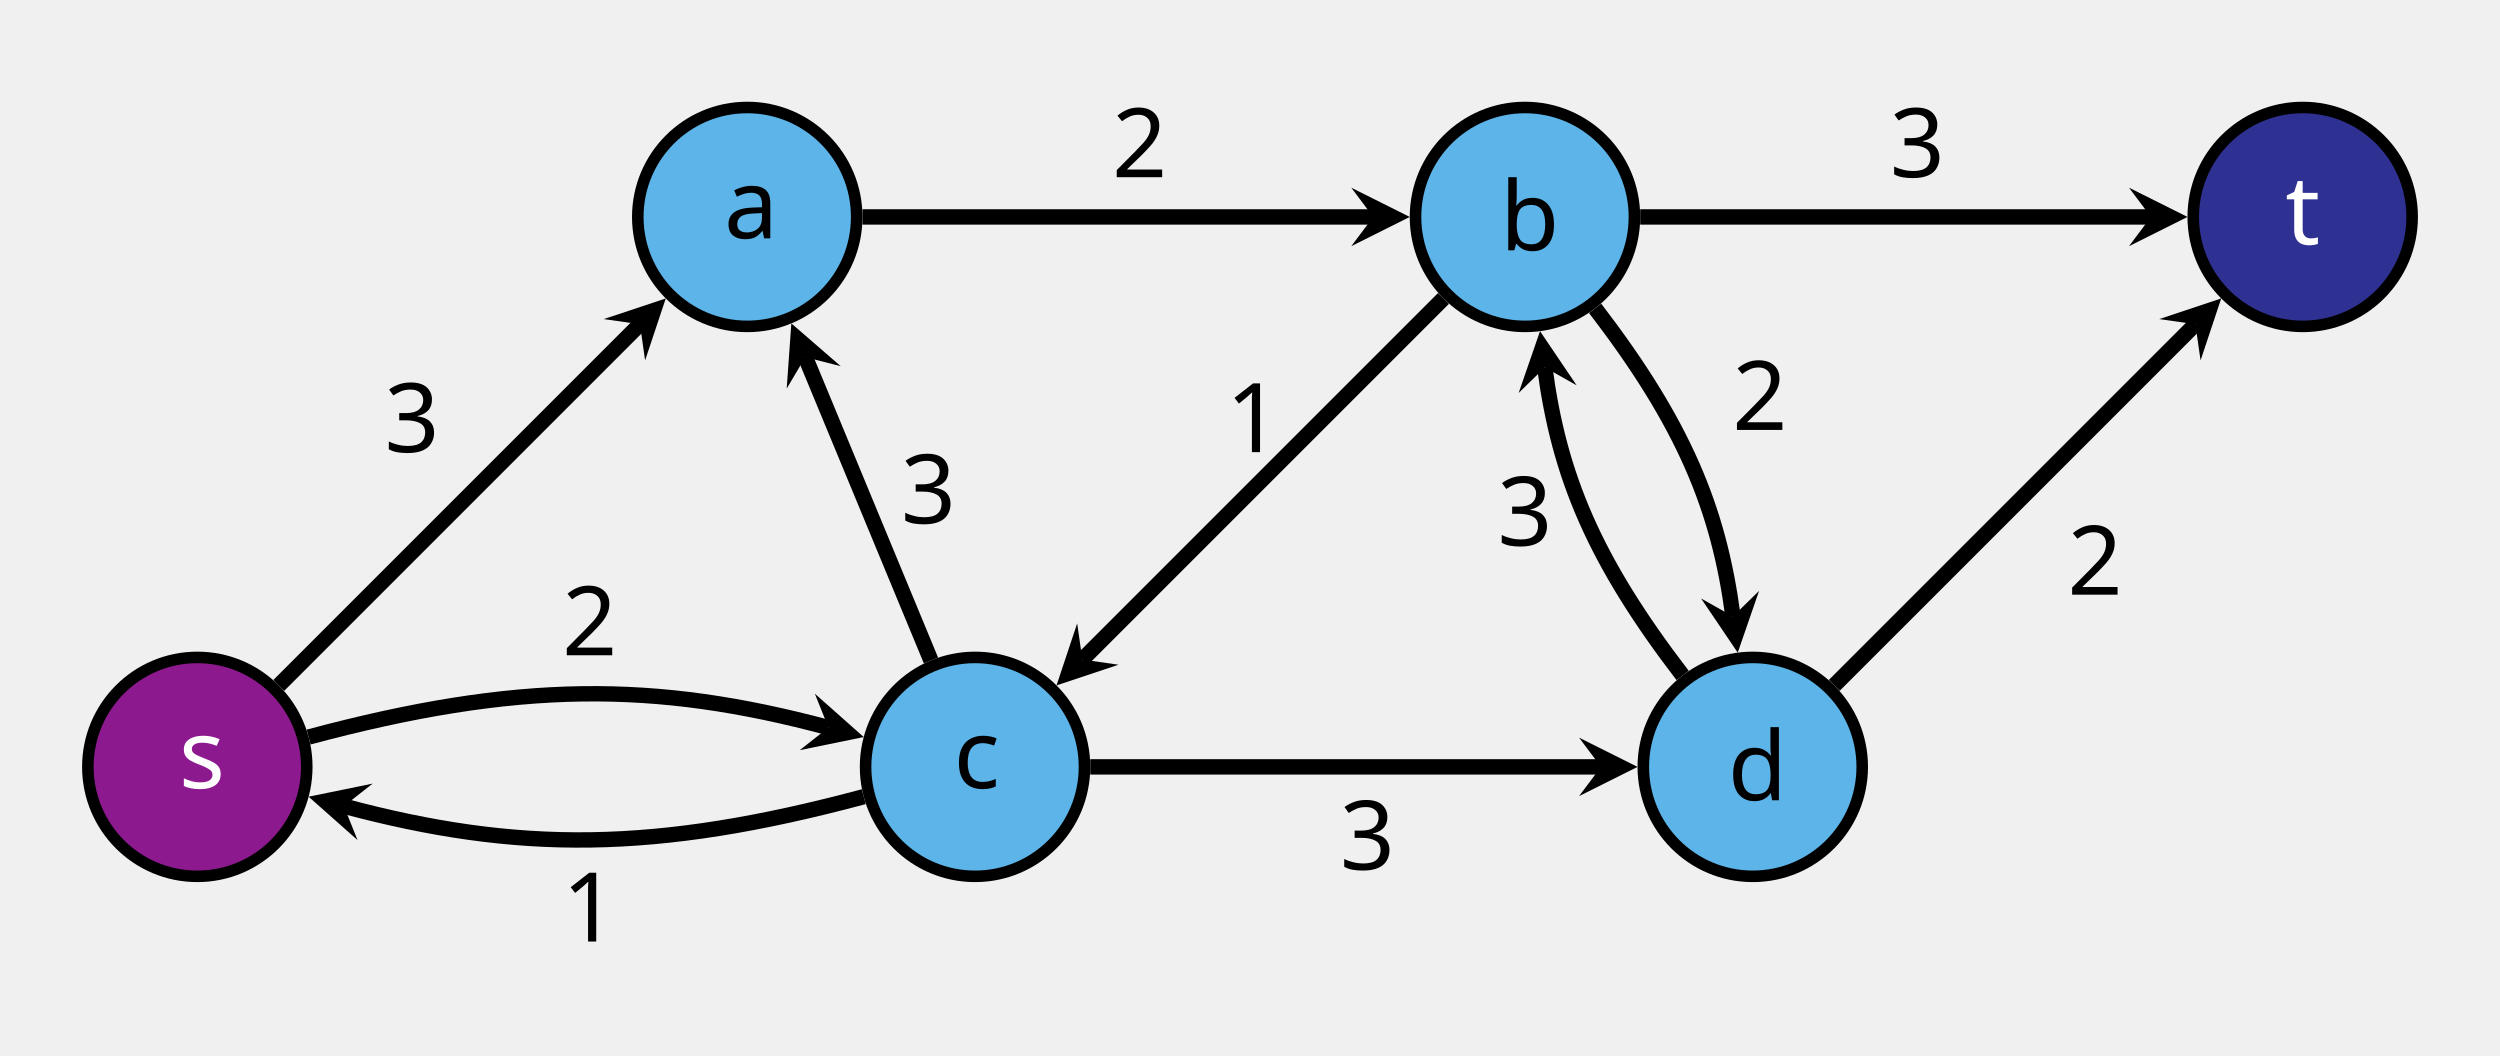
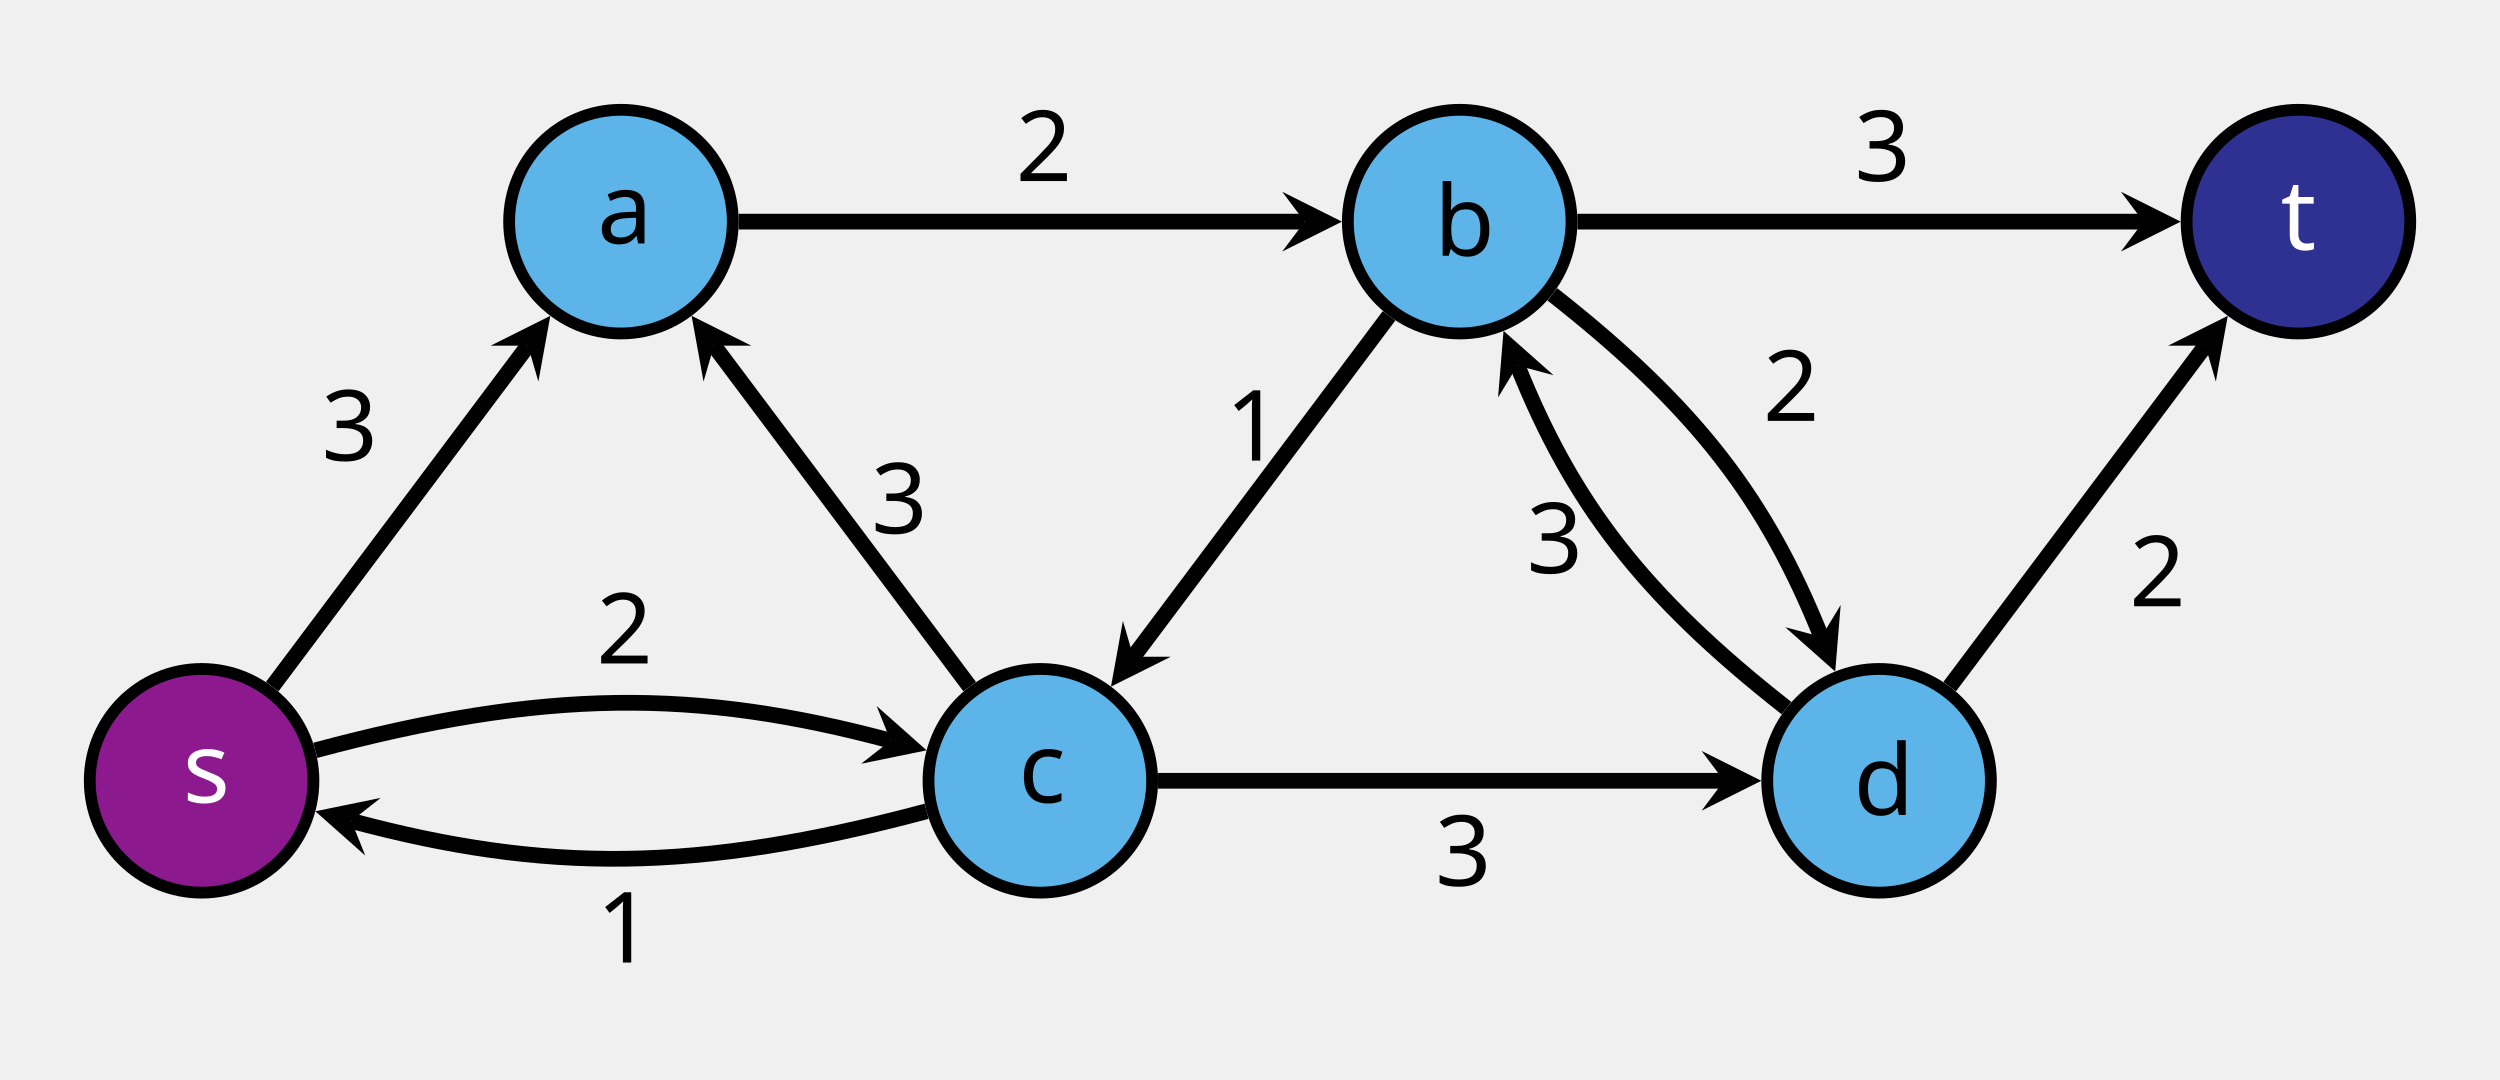
- <svg xmlns="http://www.w3.org/2000/svg" version="1.1" id="svg2" width="345.307" height="145.809" viewBox="0 0 345.307 145.809">
+ <svg xmlns="http://www.w3.org/2000/svg" version="1.1" id="svg2" width="337.972" height="145.893" viewBox="0 0 337.972 145.893">
  <defs id="defs6" />
-   <g id="g8" transform="matrix(1.333333,0,0,-1.333333,0,145.8093)">
-     <g id="g10" transform="translate(77.409,86.884)">
+   <g id="g8" transform="matrix(1.333333,0,0,-1.333333,0,145.8933)">
+     <g id="g10" transform="translate(20.44,30.254)">
      <g id="g12">
        <g id="g14">
          <g id="g16">
            <g id="g18">
-               <path d="M 11.339,0 C 11.339,6.262 6.262,11.339 0,11.339 -6.262,11.339 -11.339,6.262 -11.339,0 c 0,-6.262 5.076,-11.339 11.339,-11.339 6.262,0 11.339,5.076 11.339,11.339 z" style="fill:#5cb4e8;fill-opacity:1;fill-rule:nonzero;stroke:#000000;stroke-width:1.196;stroke-linecap:butt;stroke-linejoin:miter;stroke-miterlimit:10;stroke-dasharray:none;stroke-opacity:1" id="path20" />
-             </g>
-             <g id="g22" transform="translate(-2.394,-2.214)">
+               <path d="m 53.859,56.694 c 0,6.262 -5.076,11.339 -11.339,11.339 -6.262,0 -11.339,-5.076 -11.339,-11.339 0,-6.262 5.076,-11.339 11.339,-11.339 6.262,0 11.339,5.076 11.339,11.339 z" style="fill:#5cb4e8;fill-opacity:1;fill-rule:nonzero;stroke:#000000;stroke-width:1.196;stroke-linecap:butt;stroke-linejoin:miter;stroke-miterlimit:10;stroke-dasharray:none;stroke-opacity:1" id="path20" />
+             </g>
+             <g id="g22" transform="translate(40.126,54.479)">
              <g id="g24">
-                 <g id="g26" transform="translate(-75.015,-84.67)">
-                   <text xml:space="preserve" transform="matrix(1,0,0,-1,75.015,84.67)" style="font-variant:normal;font-weight:normal;font-size:9.963px;font-family:CMSS10;-inkscape-font-specification:CMSS10;writing-mode:lr-tb;fill:#000000;fill-opacity:1;fill-rule:nonzero;stroke:none" id="text30">
+                 <g id="g26" transform="translate(-60.566,-84.733)">
+                   <text xml:space="preserve" transform="matrix(1,0,0,-1,60.566,84.733)" style="font-variant:normal;font-weight:normal;font-size:9.963px;font-family:CMSS10;-inkscape-font-specification:CMSS10;writing-mode:lr-tb;fill:#000000;fill-opacity:1;fill-rule:nonzero;stroke:none" id="text30">
                    <tspan x="0" y="0" id="tspan28">a</tspan>
                  </text>
-                   <g id="g32" transform="translate(75.015,84.67)" />
-                 </g>
-               </g>
-               <g id="g34" transform="translate(2.394,2.214)" />
+                   <g id="g32" transform="translate(60.566,84.733)" />
+                 </g>
+               </g>
+               <g id="g34" transform="translate(-40.126,-54.479)" />
            </g>
          </g>
          <g id="g36">
            <g id="g38">
-               <path d="m 91.905,0 c 0,6.262 -5.076,11.339 -11.339,11.339 -6.262,0 -11.339,-5.076 -11.339,-11.339 0,-6.262 5.076,-11.339 11.339,-11.339 6.262,0 11.339,5.076 11.339,11.339 z" style="fill:#5cb4e8;fill-opacity:1;fill-rule:nonzero;stroke:#000000;stroke-width:1.196;stroke-linecap:butt;stroke-linejoin:miter;stroke-miterlimit:10;stroke-dasharray:none;stroke-opacity:1" id="path40" />
-             </g>
-             <g id="g42" transform="translate(77.992,-3.46)">
+               <path d="m 138.899,56.694 c 0,6.262 -5.076,11.339 -11.339,11.339 -6.262,0 -11.339,-5.076 -11.339,-11.339 0,-6.262 5.076,-11.339 11.339,-11.339 6.262,0 11.339,5.076 11.339,11.339 z" style="fill:#5cb4e8;fill-opacity:1;fill-rule:nonzero;stroke:#000000;stroke-width:1.196;stroke-linecap:butt;stroke-linejoin:miter;stroke-miterlimit:10;stroke-dasharray:none;stroke-opacity:1" id="path40" />
+             </g>
+             <g id="g42" transform="translate(124.986,53.234)">
              <g id="g44">
-                 <g id="g46" transform="translate(-155.401,-83.424)">
-                   <text xml:space="preserve" transform="matrix(1,0,0,-1,155.401,83.424)" style="font-variant:normal;font-weight:normal;font-size:9.963px;font-family:CMSS10;-inkscape-font-specification:CMSS10;writing-mode:lr-tb;fill:#000000;fill-opacity:1;fill-rule:nonzero;stroke:none" id="text50">
+                 <g id="g46" transform="translate(-145.426,-83.488)">
+                   <text xml:space="preserve" transform="matrix(1,0,0,-1,145.426,83.488)" style="font-variant:normal;font-weight:normal;font-size:9.963px;font-family:CMSS10;-inkscape-font-specification:CMSS10;writing-mode:lr-tb;fill:#000000;fill-opacity:1;fill-rule:nonzero;stroke:none" id="text50">
                    <tspan x="0" y="0" id="tspan48">b</tspan>
                  </text>
-                   <g id="g52" transform="translate(155.401,83.424)" />
-                 </g>
-               </g>
-               <g id="g54" transform="translate(-77.992,3.46)" />
+                   <g id="g52" transform="translate(145.426,83.488)" />
+                 </g>
+               </g>
+               <g id="g54" transform="translate(-124.986,-53.234)" />
            </g>
          </g>
          <g id="g56">
            <g id="g58">
-               <path d="m 172.472,0 c 0,6.262 -5.076,11.339 -11.339,11.339 -6.262,0 -11.339,-5.076 -11.339,-11.339 0,-6.262 5.076,-11.339 11.339,-11.339 6.262,0 11.339,5.076 11.339,11.339 z" style="fill:#2e3192;fill-opacity:1;fill-rule:nonzero;stroke:#000000;stroke-width:1.196;stroke-linecap:butt;stroke-linejoin:miter;stroke-miterlimit:10;stroke-dasharray:none;stroke-opacity:1" id="path60" />
-             </g>
-             <g id="g62" transform="translate(159.332,-2.847)">
+               <path d="m 223.94,56.694 c 0,6.262 -5.076,11.339 -11.339,11.339 -6.262,0 -11.339,-5.076 -11.339,-11.339 0,-6.262 5.076,-11.339 11.339,-11.339 6.262,0 11.339,5.076 11.339,11.339 z" style="fill:#2e3192;fill-opacity:1;fill-rule:nonzero;stroke:#000000;stroke-width:1.196;stroke-linecap:butt;stroke-linejoin:miter;stroke-miterlimit:10;stroke-dasharray:none;stroke-opacity:1" id="path60" />
+             </g>
+             <g id="g62" transform="translate(210.8,53.846)">
              <g id="g64">
-                 <g id="g66" transform="translate(-236.741,-84.037)">
-                   <text xml:space="preserve" transform="matrix(1,0,0,-1,236.741,84.037)" style="font-variant:normal;font-weight:normal;font-size:9.963px;font-family:CMSS10;-inkscape-font-specification:CMSS10;writing-mode:lr-tb;fill:#ffffff;fill-opacity:1;fill-rule:nonzero;stroke:none" id="text70">
+                 <g id="g66" transform="translate(-231.24,-84.1)">
+                   <text xml:space="preserve" transform="matrix(1,0,0,-1,231.24,84.1)" style="font-variant:normal;font-weight:normal;font-size:9.963px;font-family:CMSS10;-inkscape-font-specification:CMSS10;writing-mode:lr-tb;fill:#ffffff;fill-opacity:1;fill-rule:nonzero;stroke:none" id="text70">
                    <tspan x="0" y="0" id="tspan68">t</tspan>
                  </text>
-                   <g id="g72" transform="translate(236.741,84.037)" />
-                 </g>
-               </g>
-               <g id="g74" transform="translate(-159.332,2.847)" />
+                   <g id="g72" transform="translate(231.24,84.1)" />
+                 </g>
+               </g>
+               <g id="g74" transform="translate(-210.8,-53.846)" />
            </g>
          </g>
          <g id="g76">
            <g id="g78">
-               <path d="m -45.63,-56.969 c 0,6.262 -5.076,11.339 -11.339,11.339 -6.262,0 -11.339,-5.076 -11.339,-11.339 0,-6.262 5.076,-11.339 11.339,-11.339 6.262,0 11.339,5.076 11.339,11.339 z" style="fill:#8d198f;fill-opacity:1;fill-rule:nonzero;stroke:#000000;stroke-width:1.196;stroke-linecap:butt;stroke-linejoin:miter;stroke-miterlimit:10;stroke-dasharray:none;stroke-opacity:1" id="path80" />
-             </g>
-             <g id="g82" transform="translate(-58.878,-59.183)">
+               <path d="M 11.339,0 C 11.339,6.262 6.262,11.339 0,11.339 -6.262,11.339 -11.339,6.262 -11.339,0 c 0,-6.262 5.076,-11.339 11.339,-11.339 6.262,0 11.339,5.076 11.339,11.339 z" style="fill:#8d198f;fill-opacity:1;fill-rule:nonzero;stroke:#000000;stroke-width:1.196;stroke-linecap:butt;stroke-linejoin:miter;stroke-miterlimit:10;stroke-dasharray:none;stroke-opacity:1" id="path80" />
+             </g>
+             <g id="g82" transform="translate(-1.909,-2.214)">
              <g id="g84">
-                 <g id="g86" transform="translate(-18.531,-27.701)">
-                   <text xml:space="preserve" transform="matrix(1,0,0,-1,18.531,27.701)" style="font-variant:normal;font-weight:normal;font-size:9.963px;font-family:CMSS10;-inkscape-font-specification:CMSS10;writing-mode:lr-tb;fill:#ffffff;fill-opacity:1;fill-rule:nonzero;stroke:none" id="text90">
+                 <g id="g86" transform="translate(-18.531,-28.04)">
+                   <text xml:space="preserve" transform="matrix(1,0,0,-1,18.531,28.04)" style="font-variant:normal;font-weight:normal;font-size:9.963px;font-family:CMSS10;-inkscape-font-specification:CMSS10;writing-mode:lr-tb;fill:#ffffff;fill-opacity:1;fill-rule:nonzero;stroke:none" id="text90">
                    <tspan x="0" y="0" id="tspan88">s</tspan>
                  </text>
-                   <g id="g92" transform="translate(18.531,27.701)" />
-                 </g>
-               </g>
-               <g id="g94" transform="translate(58.878,59.183)" />
+                   <g id="g92" transform="translate(18.531,28.04)" />
+                 </g>
+               </g>
+               <g id="g94" transform="translate(1.909,2.214)" />
            </g>
          </g>
          <g id="g96">
            <g id="g98">
-               <path d="m 34.936,-56.969 c 0,6.262 -5.076,11.339 -11.339,11.339 -6.262,0 -11.339,-5.076 -11.339,-11.339 0,-6.262 5.076,-11.339 11.339,-11.339 6.262,0 11.339,5.076 11.339,11.339 z" style="fill:#5cb4e8;fill-opacity:1;fill-rule:nonzero;stroke:#000000;stroke-width:1.196;stroke-linecap:butt;stroke-linejoin:miter;stroke-miterlimit:10;stroke-dasharray:none;stroke-opacity:1" id="path100" />
-             </g>
-             <g id="g102" transform="translate(21.383,-59.183)">
+               <path d="m 96.379,0 c 0,6.262 -5.076,11.339 -11.339,11.339 C 78.778,11.339 73.702,6.262 73.702,0 c 0,-6.262 5.076,-11.339 11.339,-11.339 6.262,0 11.339,5.076 11.339,11.339 z" style="fill:#5cb4e8;fill-opacity:1;fill-rule:nonzero;stroke:#000000;stroke-width:1.196;stroke-linecap:butt;stroke-linejoin:miter;stroke-miterlimit:10;stroke-dasharray:none;stroke-opacity:1" id="path100" />
+             </g>
+             <g id="g102" transform="translate(82.826,-2.214)">
              <g id="g104">
-                 <g id="g106" transform="translate(-98.792,-27.701)">
-                   <text xml:space="preserve" transform="matrix(1,0,0,-1,98.792,27.701)" style="font-variant:normal;font-weight:normal;font-size:9.963px;font-family:CMSS10;-inkscape-font-specification:CMSS10;writing-mode:lr-tb;fill:#000000;fill-opacity:1;fill-rule:nonzero;stroke:none" id="text110">
+                 <g id="g106" transform="translate(-103.266,-28.04)">
+                   <text xml:space="preserve" transform="matrix(1,0,0,-1,103.266,28.04)" style="font-variant:normal;font-weight:normal;font-size:9.963px;font-family:CMSS10;-inkscape-font-specification:CMSS10;writing-mode:lr-tb;fill:#000000;fill-opacity:1;fill-rule:nonzero;stroke:none" id="text110">
                    <tspan x="0" y="0" id="tspan108">c</tspan>
                  </text>
-                   <g id="g112" transform="translate(98.792,27.701)" />
-                 </g>
-               </g>
-               <g id="g114" transform="translate(-21.383,59.183)" />
+                   <g id="g112" transform="translate(103.266,28.04)" />
+                 </g>
+               </g>
+               <g id="g114" transform="translate(-82.826,2.214)" />
            </g>
          </g>
          <g id="g116">
            <g id="g118">
-               <path d="m 115.503,-56.969 c 0,6.262 -5.076,11.339 -11.339,11.339 -6.262,0 -11.339,-5.076 -11.339,-11.339 0,-6.262 5.076,-11.339 11.339,-11.339 6.262,0 11.339,5.076 11.339,11.339 z" style="fill:#5cb4e8;fill-opacity:1;fill-rule:nonzero;stroke:#000000;stroke-width:1.196;stroke-linecap:butt;stroke-linejoin:miter;stroke-miterlimit:10;stroke-dasharray:none;stroke-opacity:1" id="path120" />
-             </g>
-             <g id="g122" transform="translate(101.589,-60.428)">
+               <path d="m 181.42,0 c 0,6.262 -5.076,11.339 -11.339,11.339 -6.262,0 -11.339,-5.076 -11.339,-11.339 0,-6.262 5.076,-11.339 11.339,-11.339 6.262,0 11.339,5.076 11.339,11.339 z" style="fill:#5cb4e8;fill-opacity:1;fill-rule:nonzero;stroke:#000000;stroke-width:1.196;stroke-linecap:butt;stroke-linejoin:miter;stroke-miterlimit:10;stroke-dasharray:none;stroke-opacity:1" id="path120" />
+             </g>
+             <g id="g122" transform="translate(167.505,-3.459)">
              <g id="g124">
-                 <g id="g126" transform="translate(-178.998,-26.456)">
-                   <text xml:space="preserve" transform="matrix(1,0,0,-1,178.998,26.456)" style="font-variant:normal;font-weight:normal;font-size:9.963px;font-family:CMSS10;-inkscape-font-specification:CMSS10;writing-mode:lr-tb;fill:#000000;fill-opacity:1;fill-rule:nonzero;stroke:none" id="text130">
+                 <g id="g126" transform="translate(-187.945,-26.795)">
+                   <text xml:space="preserve" transform="matrix(1,0,0,-1,187.945,26.795)" style="font-variant:normal;font-weight:normal;font-size:9.963px;font-family:CMSS10;-inkscape-font-specification:CMSS10;writing-mode:lr-tb;fill:#000000;fill-opacity:1;fill-rule:nonzero;stroke:none" id="text130">
                    <tspan x="0" y="0" id="tspan128">d</tspan>
                  </text>
-                   <g id="g132" transform="translate(178.998,26.456)" />
-                 </g>
-               </g>
-               <g id="g134" transform="translate(-101.589,60.428)" />
+                   <g id="g132" transform="translate(187.945,26.795)" />
+                 </g>
+               </g>
+               <g id="g134" transform="translate(-167.505,3.459)" />
            </g>
          </g>
          <g id="g136">
            <g id="g138">
-               <path d="m -48.529,-48.529 37.411,37.411" style="fill:none;stroke:#000000;stroke-width:1.594;stroke-linecap:butt;stroke-linejoin:miter;stroke-miterlimit:10;stroke-dasharray:none;stroke-opacity:1" id="path140" />
-               <g id="g142" transform="matrix(0.7071,0.7071,-0.7071,0.7071,-11.11736,-11.11736)">
+               <path d="M 7.162,9.549 33.087,44.116" style="fill:none;stroke:#000000;stroke-width:1.594;stroke-linecap:butt;stroke-linejoin:miter;stroke-miterlimit:10;stroke-dasharray:none;stroke-opacity:1" id="path140" />
+               <g id="g142" transform="matrix(0.59999,0.79997,-0.79997,0.59999,33.08698,44.11621)">
                <g id="g144">
                  <path d="M 3.786,0 -2.271,3.029 0,0 -2.271,-3.029" style="fill:#000000;fill-opacity:1;fill-rule:nonzero;stroke:none" id="path146" />
                </g>
              </g>
              <g id="g148">
-                 <g id="g150" transform="translate(-37.583,-24.367)">
+                 <g id="g150" transform="translate(12.161,32.464)">
                  <g id="g152">
-                     <g id="g154" transform="translate(-39.826,-62.517)">
-                       <text xml:space="preserve" transform="matrix(1,0,0,-1,39.826,62.517)" style="font-variant:normal;font-weight:normal;font-size:9.963px;font-family:CMSS10;-inkscape-font-specification:CMSS10;writing-mode:lr-tb;fill:#000000;fill-opacity:1;fill-rule:nonzero;stroke:none" id="text158">
+                     <g id="g154" transform="translate(-32.601,-62.718)">
+                       <text xml:space="preserve" transform="matrix(1,0,0,-1,32.601,62.718)" style="font-variant:normal;font-weight:normal;font-size:9.963px;font-family:CMSS10;-inkscape-font-specification:CMSS10;writing-mode:lr-tb;fill:#000000;fill-opacity:1;fill-rule:nonzero;stroke:none" id="text158">
                        <tspan x="0" y="0" id="tspan156">3</tspan>
                      </text>
-                       <g id="g160" transform="translate(39.826,62.517)" />
-                     </g>
-                   </g>
-                   <g id="g162" transform="translate(37.583,24.367)" />
+                       <g id="g160" transform="translate(32.601,62.718)" />
+                     </g>
+                   </g>
+                   <g id="g162" transform="translate(-12.161,-32.464)" />
                </g>
              </g>
            </g>
          </g>
          <g id="g164">
            <g id="g166">
-               <path d="m -45.439,-53.88 c 21.662,5.804 35.845,5.804 53.85,0.98" style="fill:none;stroke:#000000;stroke-width:1.594;stroke-linecap:butt;stroke-linejoin:miter;stroke-miterlimit:10;stroke-dasharray:none;stroke-opacity:1" id="path168" />
-               <g id="g170" transform="matrix(0.96593,-0.25879,0.25879,0.96593,8.41077,-52.90045)">
+               <path d="m 11.53,3.089 c 23.347,6.256 38.634,6.256 58.324,0.98" style="fill:none;stroke:#000000;stroke-width:1.594;stroke-linecap:butt;stroke-linejoin:miter;stroke-miterlimit:10;stroke-dasharray:none;stroke-opacity:1" id="path168" />
+               <g id="g170" transform="matrix(0.96593,-0.25879,0.25879,0.96593,69.85382,4.06876)">
                <g id="g172">
                  <path d="M 3.786,0 -2.271,3.029 0,0 -2.271,-3.029" style="fill:#000000;fill-opacity:1;fill-rule:nonzero;stroke:none" id="path174" />
                </g>
              </g>
              <g id="g176">
-                 <g id="g178" transform="translate(-19.177,-45.409)">
+                 <g id="g178" transform="translate(40.029,11.898)">
                  <g id="g180">
-                     <g id="g182" transform="translate(-58.232,-41.475)">
-                       <text xml:space="preserve" transform="matrix(1,0,0,-1,58.232,41.475)" style="font-variant:normal;font-weight:normal;font-size:9.963px;font-family:CMSS10;-inkscape-font-specification:CMSS10;writing-mode:lr-tb;fill:#000000;fill-opacity:1;fill-rule:nonzero;stroke:none" id="text186">
+                     <g id="g182" transform="translate(-60.469,-42.152)">
+                       <text xml:space="preserve" transform="matrix(1,0,0,-1,60.469,42.152)" style="font-variant:normal;font-weight:normal;font-size:9.963px;font-family:CMSS10;-inkscape-font-specification:CMSS10;writing-mode:lr-tb;fill:#000000;fill-opacity:1;fill-rule:nonzero;stroke:none" id="text186">
                        <tspan x="0" y="0" id="tspan184">2</tspan>
                      </text>
-                       <g id="g188" transform="translate(58.232,41.475)" />
-                     </g>
-                   </g>
-                   <g id="g190" transform="translate(19.177,45.409)" />
+                       <g id="g188" transform="translate(60.469,42.152)" />
+                     </g>
+                   </g>
+                   <g id="g190" transform="translate(-40.029,-11.898)" />
                </g>
              </g>
            </g>
          </g>
          <g id="g192">
            <g id="g194">
-               <path d="m 12.068,-60.058 c -21.662,-5.804 -35.845,-5.804 -53.85,-0.98" style="fill:none;stroke:#000000;stroke-width:1.594;stroke-linecap:butt;stroke-linejoin:miter;stroke-miterlimit:10;stroke-dasharray:none;stroke-opacity:1" id="path196" />
-               <g id="g198" transform="matrix(-0.96593,0.25879,-0.25879,-0.96593,-41.78261,-61.03798)">
+               <path d="M 73.511,-3.089 C 50.163,-9.345 34.877,-9.345 15.187,-4.069" style="fill:none;stroke:#000000;stroke-width:1.594;stroke-linecap:butt;stroke-linejoin:miter;stroke-miterlimit:10;stroke-dasharray:none;stroke-opacity:1" id="path196" />
+               <g id="g198" transform="matrix(-0.96593,0.25879,-0.25879,-0.96593,15.18658,-4.06876)">
                <g id="g200">
                  <path d="M 3.786,0 -2.271,3.029 0,0 -2.271,-3.029" style="fill:#000000;fill-opacity:1;fill-rule:nonzero;stroke:none" id="path202" />
                </g>
              </g>
              <g id="g204">
-                 <g id="g206" transform="translate(-19.177,-75.059)">
+                 <g id="g206" transform="translate(40.029,-18.429)">
                  <g id="g208">
-                     <g id="g210" transform="translate(-58.232,-11.825)">
-                       <text xml:space="preserve" transform="matrix(1,0,0,-1,58.232,11.825)" style="font-variant:normal;font-weight:normal;font-size:9.963px;font-family:CMSS10;-inkscape-font-specification:CMSS10;writing-mode:lr-tb;fill:#000000;fill-opacity:1;fill-rule:nonzero;stroke:none" id="text214">
+                     <g id="g210" transform="translate(-60.469,-11.825)">
+                       <text xml:space="preserve" transform="matrix(1,0,0,-1,60.469,11.825)" style="font-variant:normal;font-weight:normal;font-size:9.963px;font-family:CMSS10;-inkscape-font-specification:CMSS10;writing-mode:lr-tb;fill:#000000;fill-opacity:1;fill-rule:nonzero;stroke:none" id="text214">
                        <tspan x="0" y="0" id="tspan212">1</tspan>
                      </text>
-                       <g id="g216" transform="translate(58.232,11.825)" />
-                     </g>
-                   </g>
-                   <g id="g218" transform="translate(19.177,75.059)" />
+                       <g id="g216" transform="translate(60.469,11.825)" />
+                     </g>
+                   </g>
+                   <g id="g218" transform="translate(-40.029,18.429)" />
                </g>
              </g>
            </g>
          </g>
          <g id="g220">
            <g id="g222">
-               <path d="M 19.03,-45.942 6.016,-14.525" style="fill:none;stroke:#000000;stroke-width:1.594;stroke-linecap:butt;stroke-linejoin:miter;stroke-miterlimit:10;stroke-dasharray:none;stroke-opacity:1" id="path224" />
-               <g id="g226" transform="matrix(-0.38266,0.92383,-0.92383,-0.38266,6.01628,-14.52467)">
+               <path d="M 77.879,9.549 51.953,44.116" style="fill:none;stroke:#000000;stroke-width:1.594;stroke-linecap:butt;stroke-linejoin:miter;stroke-miterlimit:10;stroke-dasharray:none;stroke-opacity:1" id="path224" />
+               <g id="g226" transform="matrix(-0.59999,0.79997,-0.79997,-0.59999,51.95341,44.11621)">
                <g id="g228">
                  <path d="M 3.786,0 -2.271,3.029 0,0 -2.271,-3.029" style="fill:#000000;fill-opacity:1;fill-rule:nonzero;stroke:none" id="path230" />
                </g>
              </g>
              <g id="g232">
-                 <g id="g234" transform="translate(15.916,-31.75)">
+                 <g id="g234" transform="translate(67.897,25.081)">
                  <g id="g236">
-                     <g id="g238" transform="translate(-93.325,-55.134)">
-                       <text xml:space="preserve" transform="matrix(1,0,0,-1,93.325,55.134)" style="font-variant:normal;font-weight:normal;font-size:9.963px;font-family:CMSS10;-inkscape-font-specification:CMSS10;writing-mode:lr-tb;fill:#000000;fill-opacity:1;fill-rule:nonzero;stroke:none" id="text242">
+                     <g id="g238" transform="translate(-88.337,-55.335)">
+                       <text xml:space="preserve" transform="matrix(1,0,0,-1,88.337,55.335)" style="font-variant:normal;font-weight:normal;font-size:9.963px;font-family:CMSS10;-inkscape-font-specification:CMSS10;writing-mode:lr-tb;fill:#000000;fill-opacity:1;fill-rule:nonzero;stroke:none" id="text242">
                        <tspan x="0" y="0" id="tspan240">3</tspan>
                      </text>
-                       <g id="g244" transform="translate(93.325,55.134)" />
-                     </g>
-                   </g>
-                   <g id="g246" transform="translate(-15.916,31.75)" />
+                       <g id="g244" transform="translate(88.337,55.335)" />
+                     </g>
+                   </g>
+                   <g id="g246" transform="translate(-67.897,-25.081)" />
                </g>
              </g>
            </g>
          </g>
          <g id="g248">
            <g id="g250">
-               <path d="M 11.936,0 H 64.844" style="fill:none;stroke:#000000;stroke-width:1.594;stroke-linecap:butt;stroke-linejoin:miter;stroke-miterlimit:10;stroke-dasharray:none;stroke-opacity:1" id="path252" />
-               <g id="g254" transform="translate(64.84427)">
+               <path d="m 54.457,56.694 h 57.382" style="fill:none;stroke:#000000;stroke-width:1.594;stroke-linecap:butt;stroke-linejoin:miter;stroke-miterlimit:10;stroke-dasharray:none;stroke-opacity:1" id="path252" />
+               <g id="g254" transform="translate(111.8383,56.69362)">
                <g id="g256">
                  <path d="M 3.786,0 -2.271,3.029 0,0 -2.271,-3.029" style="fill:#000000;fill-opacity:1;fill-rule:nonzero;stroke:none" id="path258" />
                </g>
              </g>
              <g id="g260">
-                 <g id="g262" transform="translate(37.792,4.117)">
+                 <g id="g262" transform="translate(82.549,60.81)">
                  <g id="g264">
-                     <g id="g266" transform="translate(-115.201,-91.001)">
-                       <text xml:space="preserve" transform="matrix(1,0,0,-1,115.201,91.001)" style="font-variant:normal;font-weight:normal;font-size:9.963px;font-family:CMSS10;-inkscape-font-specification:CMSS10;writing-mode:lr-tb;fill:#000000;fill-opacity:1;fill-rule:nonzero;stroke:none" id="text270">
+                     <g id="g266" transform="translate(-102.989,-91.064)">
+                       <text xml:space="preserve" transform="matrix(1,0,0,-1,102.989,91.064)" style="font-variant:normal;font-weight:normal;font-size:9.963px;font-family:CMSS10;-inkscape-font-specification:CMSS10;writing-mode:lr-tb;fill:#000000;fill-opacity:1;fill-rule:nonzero;stroke:none" id="text270">
                        <tspan x="0" y="0" id="tspan268">2</tspan>
                      </text>
-                       <g id="g272" transform="translate(115.201,91.001)" />
-                     </g>
-                   </g>
-                   <g id="g274" transform="translate(-37.792,-4.117)" />
+                       <g id="g272" transform="translate(102.989,91.064)" />
+                     </g>
+                   </g>
+                   <g id="g274" transform="translate(-82.549,-60.81)" />
                </g>
              </g>
            </g>
          </g>
          <g id="g276">
            <g id="g278">
-               <path d="M 72.126,-8.44 34.715,-45.852" style="fill:none;stroke:#000000;stroke-width:1.594;stroke-linecap:butt;stroke-linejoin:miter;stroke-miterlimit:10;stroke-dasharray:none;stroke-opacity:1" id="path280" />
-               <g id="g282" transform="matrix(-0.7071,-0.7071,0.7071,-0.7071,34.7147,-45.85185)">
+               <path d="M 120.399,47.145 94.474,12.577" style="fill:none;stroke:#000000;stroke-width:1.594;stroke-linecap:butt;stroke-linejoin:miter;stroke-miterlimit:10;stroke-dasharray:none;stroke-opacity:1" id="path280" />
+               <g id="g282" transform="matrix(-0.59999,-0.79997,0.79997,-0.59999,94.47365,12.5774)">
                <g id="g284">
                  <path d="M 3.786,0 -2.271,3.029 0,0 -2.271,-3.029" style="fill:#000000;fill-opacity:1;fill-rule:nonzero;stroke:none" id="path286" />
                </g>
              </g>
              <g id="g288">
-                 <g id="g290" transform="translate(49.59,-24.367)">
+                 <g id="g290" transform="translate(103.809,32.464)">
                  <g id="g292">
-                     <g id="g294" transform="translate(-126.999,-62.517)">
-                       <text xml:space="preserve" transform="matrix(1,0,0,-1,126.999,62.517)" style="font-variant:normal;font-weight:normal;font-size:9.963px;font-family:CMSS10;-inkscape-font-specification:CMSS10;writing-mode:lr-tb;fill:#000000;fill-opacity:1;fill-rule:nonzero;stroke:none" id="text298">
+                     <g id="g294" transform="translate(-124.249,-62.718)">
+                       <text xml:space="preserve" transform="matrix(1,0,0,-1,124.249,62.718)" style="font-variant:normal;font-weight:normal;font-size:9.963px;font-family:CMSS10;-inkscape-font-specification:CMSS10;writing-mode:lr-tb;fill:#000000;fill-opacity:1;fill-rule:nonzero;stroke:none" id="text298">
                        <tspan x="0" y="0" id="tspan296">1</tspan>
                      </text>
-                       <g id="g300" transform="translate(126.999,62.517)" />
-                     </g>
-                   </g>
-                   <g id="g302" transform="translate(-49.59,24.367)" />
+                       <g id="g300" transform="translate(124.249,62.718)" />
+                     </g>
+                   </g>
+                   <g id="g302" transform="translate(-103.809,-32.464)" />
                </g>
              </g>
            </g>
          </g>
          <g id="g304">
            <g id="g306">
-               <path d="M 35.534,-56.969 H 88.442" style="fill:none;stroke:#000000;stroke-width:1.594;stroke-linecap:butt;stroke-linejoin:miter;stroke-miterlimit:10;stroke-dasharray:none;stroke-opacity:1" id="path308" />
-               <g id="g310" transform="translate(88.44164,-56.96921)">
+               <path d="m 96.977,0 h 57.382" style="fill:none;stroke:#000000;stroke-width:1.594;stroke-linecap:butt;stroke-linejoin:miter;stroke-miterlimit:10;stroke-dasharray:none;stroke-opacity:1" id="path308" />
+               <g id="g310" transform="translate(154.3586)">
                <g id="g312">
                  <path d="M 3.786,0 -2.271,3.029 0,0 -2.271,-3.029" style="fill:#000000;fill-opacity:1;fill-rule:nonzero;stroke:none" id="path314" />
                </g>
              </g>
              <g id="g316">
-                 <g id="g318" transform="translate(61.389,-67.617)">
+                 <g id="g318" transform="translate(125.069,-10.649)">
                  <g id="g320">
-                     <g id="g322" transform="translate(-138.798,-19.267)">
-                       <text xml:space="preserve" transform="matrix(1,0,0,-1,138.798,19.267)" style="font-variant:normal;font-weight:normal;font-size:9.963px;font-family:CMSS10;-inkscape-font-specification:CMSS10;writing-mode:lr-tb;fill:#000000;fill-opacity:1;fill-rule:nonzero;stroke:none" id="text326">
+                     <g id="g322" transform="translate(-145.509,-19.605)">
+                       <text xml:space="preserve" transform="matrix(1,0,0,-1,145.509,19.605)" style="font-variant:normal;font-weight:normal;font-size:9.963px;font-family:CMSS10;-inkscape-font-specification:CMSS10;writing-mode:lr-tb;fill:#000000;fill-opacity:1;fill-rule:nonzero;stroke:none" id="text326">
                        <tspan x="0" y="0" id="tspan324">3</tspan>
                      </text>
-                       <g id="g328" transform="translate(138.798,19.267)" />
-                     </g>
-                   </g>
-                   <g id="g330" transform="translate(-61.389,67.617)" />
+                       <g id="g328" transform="translate(145.509,19.605)" />
+                     </g>
+                   </g>
+                   <g id="g330" transform="translate(-125.069,10.649)" />
                </g>
              </g>
            </g>
          </g>
          <g id="g332">
            <g id="g334">
-               <path d="m 96.898,-47.5 c -9.181,11.965 -12.805,20.713 -14.28,31.913" style="fill:none;stroke:#000000;stroke-width:1.594;stroke-linecap:butt;stroke-linejoin:miter;stroke-miterlimit:10;stroke-dasharray:none;stroke-opacity:1" id="path336" />
-               <g id="g338" transform="matrix(-0.13051,0.9914,-0.9914,-0.13051,82.61845,-15.58696)">
+               <path d="m 160.692,7.37 c -14.708,11.545 -21.72,20.894 -27.275,34.733" style="fill:none;stroke:#000000;stroke-width:1.594;stroke-linecap:butt;stroke-linejoin:miter;stroke-miterlimit:10;stroke-dasharray:none;stroke-opacity:1" id="path336" />
+               <g id="g338" transform="matrix(-0.3725,0.928,-0.928,-0.3725,133.4168,42.10324)">
                <g id="g340">
                  <path d="M 3.786,0 -2.271,3.029 0,0 -2.271,-3.029" style="fill:#000000;fill-opacity:1;fill-rule:nonzero;stroke:none" id="path342" />
                </g>
              </g>
              <g id="g344">
-                 <g id="g346" transform="translate(77.706,-34.052)">
+                 <g id="g346" transform="translate(134.345,21.049)">
                  <g id="g348">
-                     <g id="g350" transform="translate(-155.115,-52.832)">
-                       <text xml:space="preserve" transform="matrix(1,0,0,-1,155.115,52.832)" style="font-variant:normal;font-weight:normal;font-size:9.963px;font-family:CMSS10;-inkscape-font-specification:CMSS10;writing-mode:lr-tb;fill:#000000;fill-opacity:1;fill-rule:nonzero;stroke:none" id="text354">
+                     <g id="g350" transform="translate(-154.785,-51.303)">
+                       <text xml:space="preserve" transform="matrix(1,0,0,-1,154.785,51.303)" style="font-variant:normal;font-weight:normal;font-size:9.963px;font-family:CMSS10;-inkscape-font-specification:CMSS10;writing-mode:lr-tb;fill:#000000;fill-opacity:1;fill-rule:nonzero;stroke:none" id="text354">
                        <tspan x="0" y="0" id="tspan352">3</tspan>
                      </text>
-                       <g id="g356" transform="translate(155.115,52.832)" />
-                     </g>
-                   </g>
-                   <g id="g358" transform="translate(-77.706,34.052)" />
+                       <g id="g356" transform="translate(154.785,51.303)" />
+                     </g>
+                   </g>
+                   <g id="g358" transform="translate(-134.345,-21.049)" />
                </g>
              </g>
            </g>
          </g>
          <g id="g360">
            <g id="g362">
-               <path d="m 87.833,-9.469 c 9.181,-11.965 12.805,-20.713 14.28,-31.913" style="fill:none;stroke:#000000;stroke-width:1.594;stroke-linecap:butt;stroke-linejoin:miter;stroke-miterlimit:10;stroke-dasharray:none;stroke-opacity:1" id="path364" />
-               <g id="g366" transform="matrix(0.13051,-0.9914,0.9914,0.13051,102.112,-41.38223)">
+               <path d="m 136.95,49.324 c 14.708,-11.545 21.72,-20.894 27.275,-34.733" style="fill:none;stroke:#000000;stroke-width:1.594;stroke-linecap:butt;stroke-linejoin:miter;stroke-miterlimit:10;stroke-dasharray:none;stroke-opacity:1" id="path364" />
+               <g id="g366" transform="matrix(0.3725,-0.928,0.928,0.3725,164.2247,14.59036)">
                <g id="g368">
                  <path d="M 3.786,0 -2.271,3.029 0,0 -2.271,-3.029" style="fill:#000000;fill-opacity:1;fill-rule:nonzero;stroke:none" id="path370" />
                </g>
              </g>
              <g id="g372">
-                 <g id="g374" transform="translate(102.04,-22.065)">
+                 <g id="g374" transform="translate(158.312,36.495)">
                  <g id="g376">
-                     <g id="g378" transform="translate(-179.449,-64.819)">
-                       <text xml:space="preserve" transform="matrix(1,0,0,-1,179.449,64.819)" style="font-variant:normal;font-weight:normal;font-size:9.963px;font-family:CMSS10;-inkscape-font-specification:CMSS10;writing-mode:lr-tb;fill:#000000;fill-opacity:1;fill-rule:nonzero;stroke:none" id="text382">
+                     <g id="g378" transform="translate(-178.752,-66.749)">
+                       <text xml:space="preserve" transform="matrix(1,0,0,-1,178.752,66.749)" style="font-variant:normal;font-weight:normal;font-size:9.963px;font-family:CMSS10;-inkscape-font-specification:CMSS10;writing-mode:lr-tb;fill:#000000;fill-opacity:1;fill-rule:nonzero;stroke:none" id="text382">
                        <tspan x="0" y="0" id="tspan380">2</tspan>
                      </text>
-                       <g id="g384" transform="translate(179.449,64.819)" />
-                     </g>
-                   </g>
-                   <g id="g386" transform="translate(-102.04,22.065)" />
+                       <g id="g384" transform="translate(178.752,66.749)" />
+                     </g>
+                   </g>
+                   <g id="g386" transform="translate(-158.312,-36.495)" />
                </g>
              </g>
            </g>
          </g>
          <g id="g388">
            <g id="g390">
-               <path d="m 92.503,0 h 52.908" style="fill:none;stroke:#000000;stroke-width:1.594;stroke-linecap:butt;stroke-linejoin:miter;stroke-miterlimit:10;stroke-dasharray:none;stroke-opacity:1" id="path392" />
-               <g id="g394" transform="translate(145.4109)">
+               <path d="m 139.497,56.694 h 57.382" style="fill:none;stroke:#000000;stroke-width:1.594;stroke-linecap:butt;stroke-linejoin:miter;stroke-miterlimit:10;stroke-dasharray:none;stroke-opacity:1" id="path392" />
+               <g id="g394" transform="translate(196.8788,56.69362)">
                <g id="g396">
                  <path d="M 3.786,0 -2.271,3.029 0,0 -2.271,-3.029" style="fill:#000000;fill-opacity:1;fill-rule:nonzero;stroke:none" id="path398" />
                </g>
              </g>
              <g id="g400">
-                 <g id="g402" transform="translate(118.357,4.117)">
+                 <g id="g402" transform="translate(167.588,60.81)">
                  <g id="g404">
-                     <g id="g406" transform="translate(-195.766,-91.001)">
-                       <text xml:space="preserve" transform="matrix(1,0,0,-1,195.766,91.001)" style="font-variant:normal;font-weight:normal;font-size:9.963px;font-family:CMSS10;-inkscape-font-specification:CMSS10;writing-mode:lr-tb;fill:#000000;fill-opacity:1;fill-rule:nonzero;stroke:none" id="text410">
+                     <g id="g406" transform="translate(-188.028,-91.064)">
+                       <text xml:space="preserve" transform="matrix(1,0,0,-1,188.028,91.064)" style="font-variant:normal;font-weight:normal;font-size:9.963px;font-family:CMSS10;-inkscape-font-specification:CMSS10;writing-mode:lr-tb;fill:#000000;fill-opacity:1;fill-rule:nonzero;stroke:none" id="text410">
                        <tspan x="0" y="0" id="tspan408">3</tspan>
                      </text>
-                       <g id="g412" transform="translate(195.766,91.001)" />
-                     </g>
-                   </g>
-                   <g id="g414" transform="translate(-118.357,-4.117)" />
+                       <g id="g412" transform="translate(188.028,91.064)" />
+                     </g>
+                   </g>
+                   <g id="g414" transform="translate(-167.588,-60.81)" />
                </g>
              </g>
            </g>
          </g>
          <g id="g416">
            <g id="g418">
-               <path d="m 112.604,-48.529 37.412,37.411" style="fill:none;stroke:#000000;stroke-width:1.594;stroke-linecap:butt;stroke-linejoin:miter;stroke-miterlimit:10;stroke-dasharray:none;stroke-opacity:1" id="path420" />
-               <g id="g422" transform="matrix(0.7071,0.7071,-0.7071,0.7071,150.0158,-11.11736)">
+               <path d="m 177.243,9.549 25.925,34.567" style="fill:none;stroke:#000000;stroke-width:1.594;stroke-linecap:butt;stroke-linejoin:miter;stroke-miterlimit:10;stroke-dasharray:none;stroke-opacity:1" id="path420" />
+               <g id="g422" transform="matrix(0.59999,0.79997,-0.79997,0.59999,203.1678,44.11621)">
                <g id="g424">
                  <path d="M 3.786,0 -2.271,3.029 0,0 -2.271,-3.029" style="fill:#000000;fill-opacity:1;fill-rule:nonzero;stroke:none" id="path426" />
                </g>
              </g>
              <g id="g428">
-                 <g id="g430" transform="translate(136.764,-39.133)">
+                 <g id="g430" transform="translate(195.456,17.698)">
                  <g id="g432">
-                     <g id="g434" transform="translate(-214.173,-47.751)">
-                       <text xml:space="preserve" transform="matrix(1,0,0,-1,214.173,47.751)" style="font-variant:normal;font-weight:normal;font-size:9.963px;font-family:CMSS10;-inkscape-font-specification:CMSS10;writing-mode:lr-tb;fill:#000000;fill-opacity:1;fill-rule:nonzero;stroke:none" id="text438">
+                     <g id="g434" transform="translate(-215.896,-47.952)">
+                       <text xml:space="preserve" transform="matrix(1,0,0,-1,215.896,47.952)" style="font-variant:normal;font-weight:normal;font-size:9.963px;font-family:CMSS10;-inkscape-font-specification:CMSS10;writing-mode:lr-tb;fill:#000000;fill-opacity:1;fill-rule:nonzero;stroke:none" id="text438">
                        <tspan x="0" y="0" id="tspan436">2</tspan>
                      </text>
-                       <g id="g440" transform="translate(214.173,47.751)" />
-                     </g>
-                   </g>
-                   <g id="g442" transform="translate(-136.764,39.133)" />
+                       <g id="g440" transform="translate(215.896,47.952)" />
+                     </g>
+                   </g>
+                   <g id="g442" transform="translate(-195.456,-17.698)" />
                </g>
              </g>
            </g>
          </g>
        </g>
      </g>
    </g>
  </g>
</svg>
